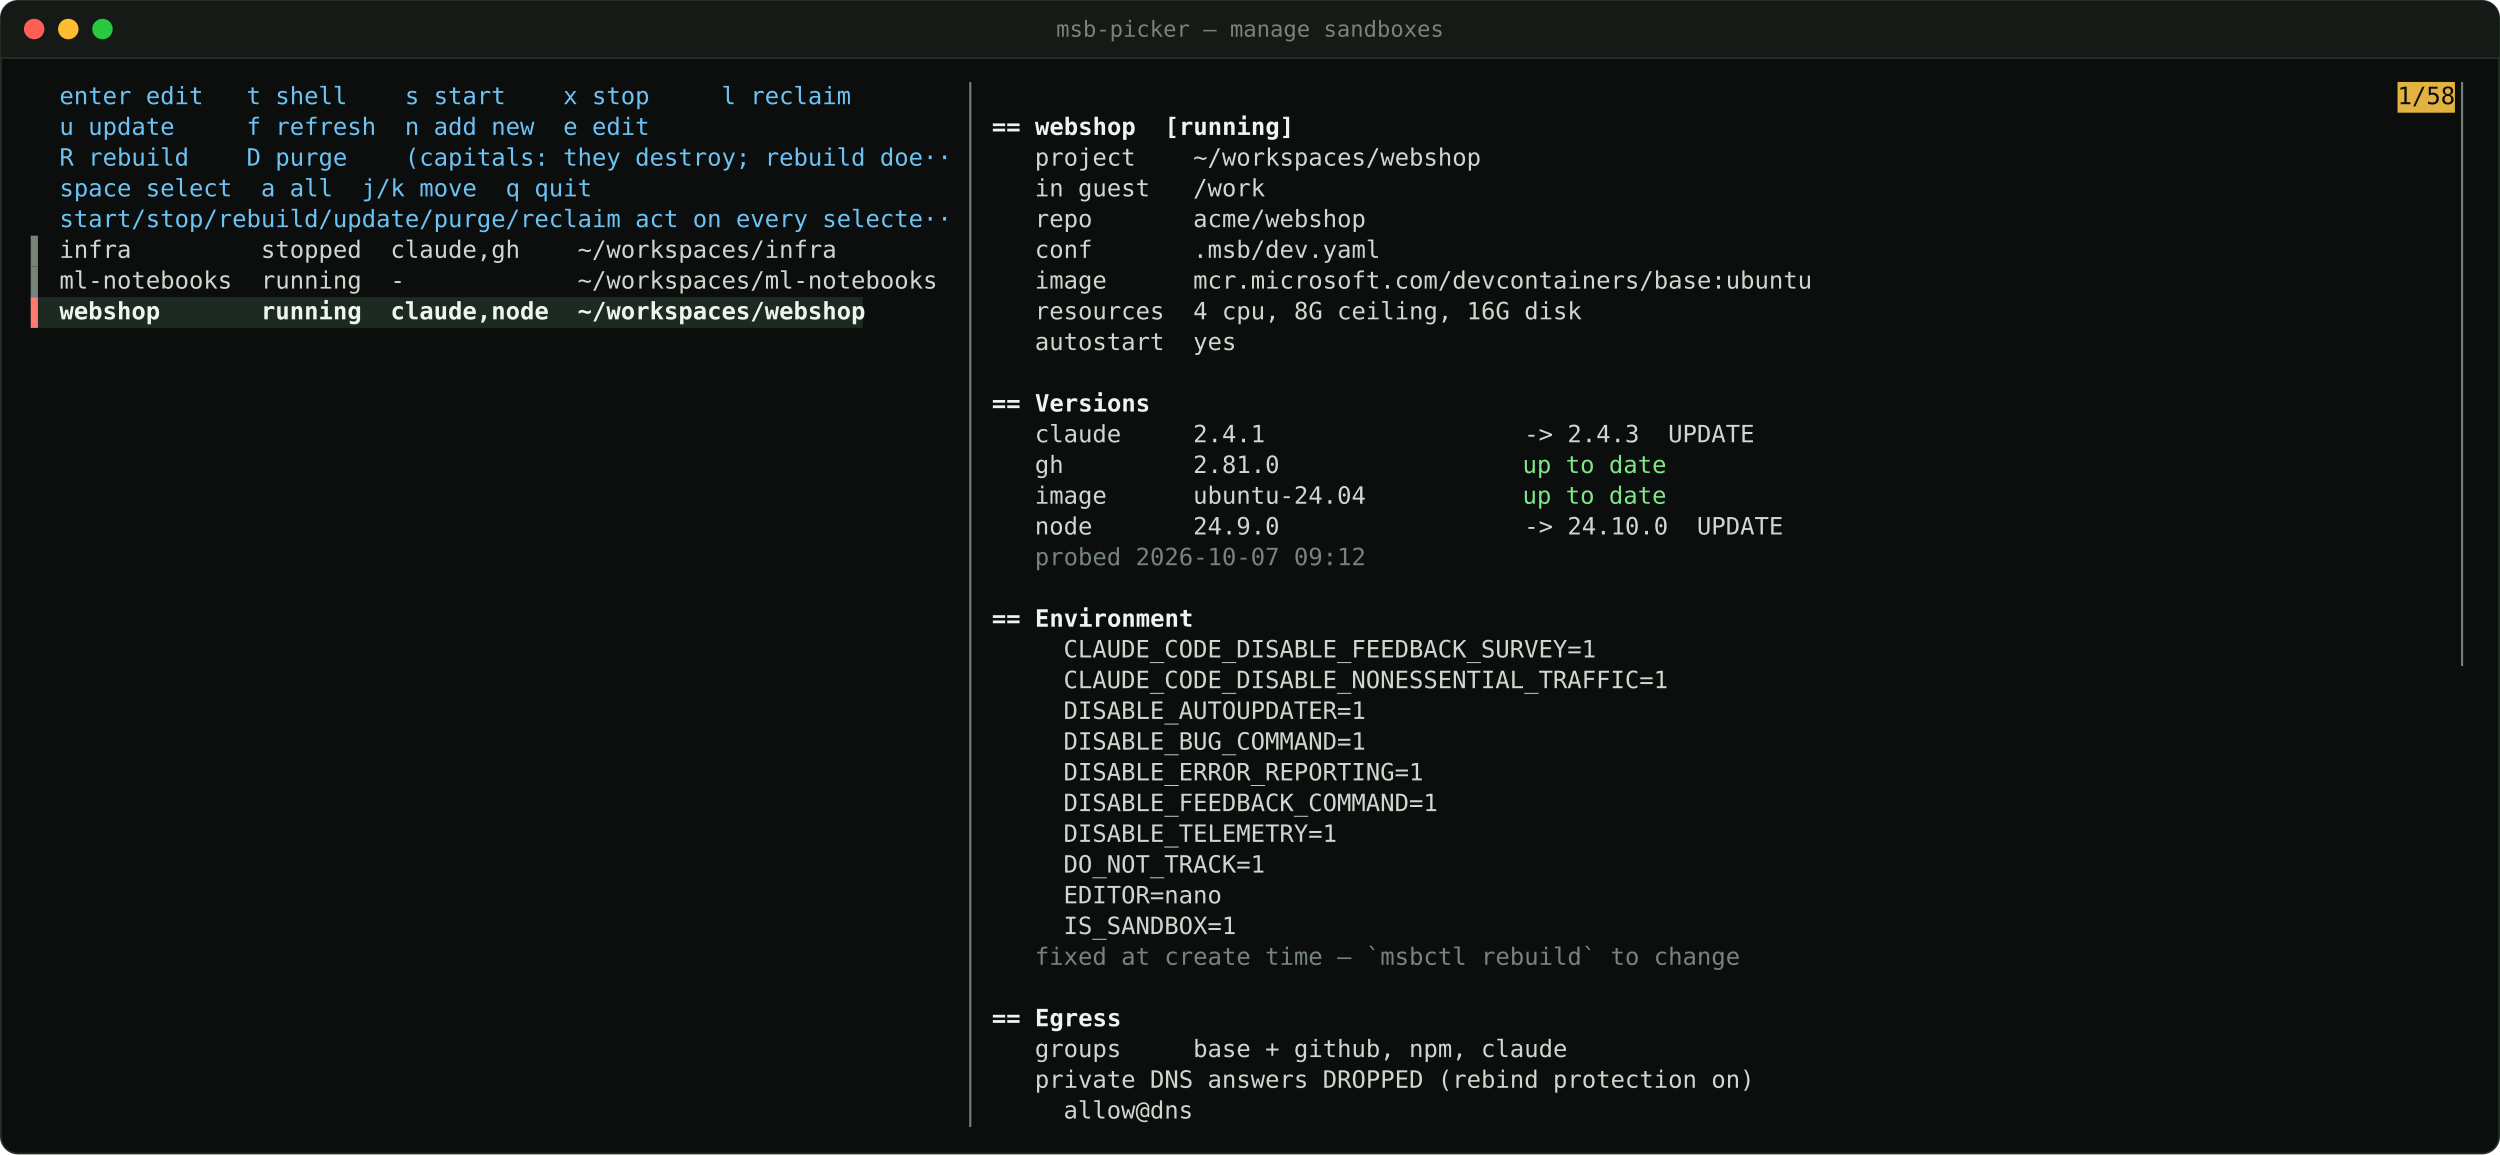
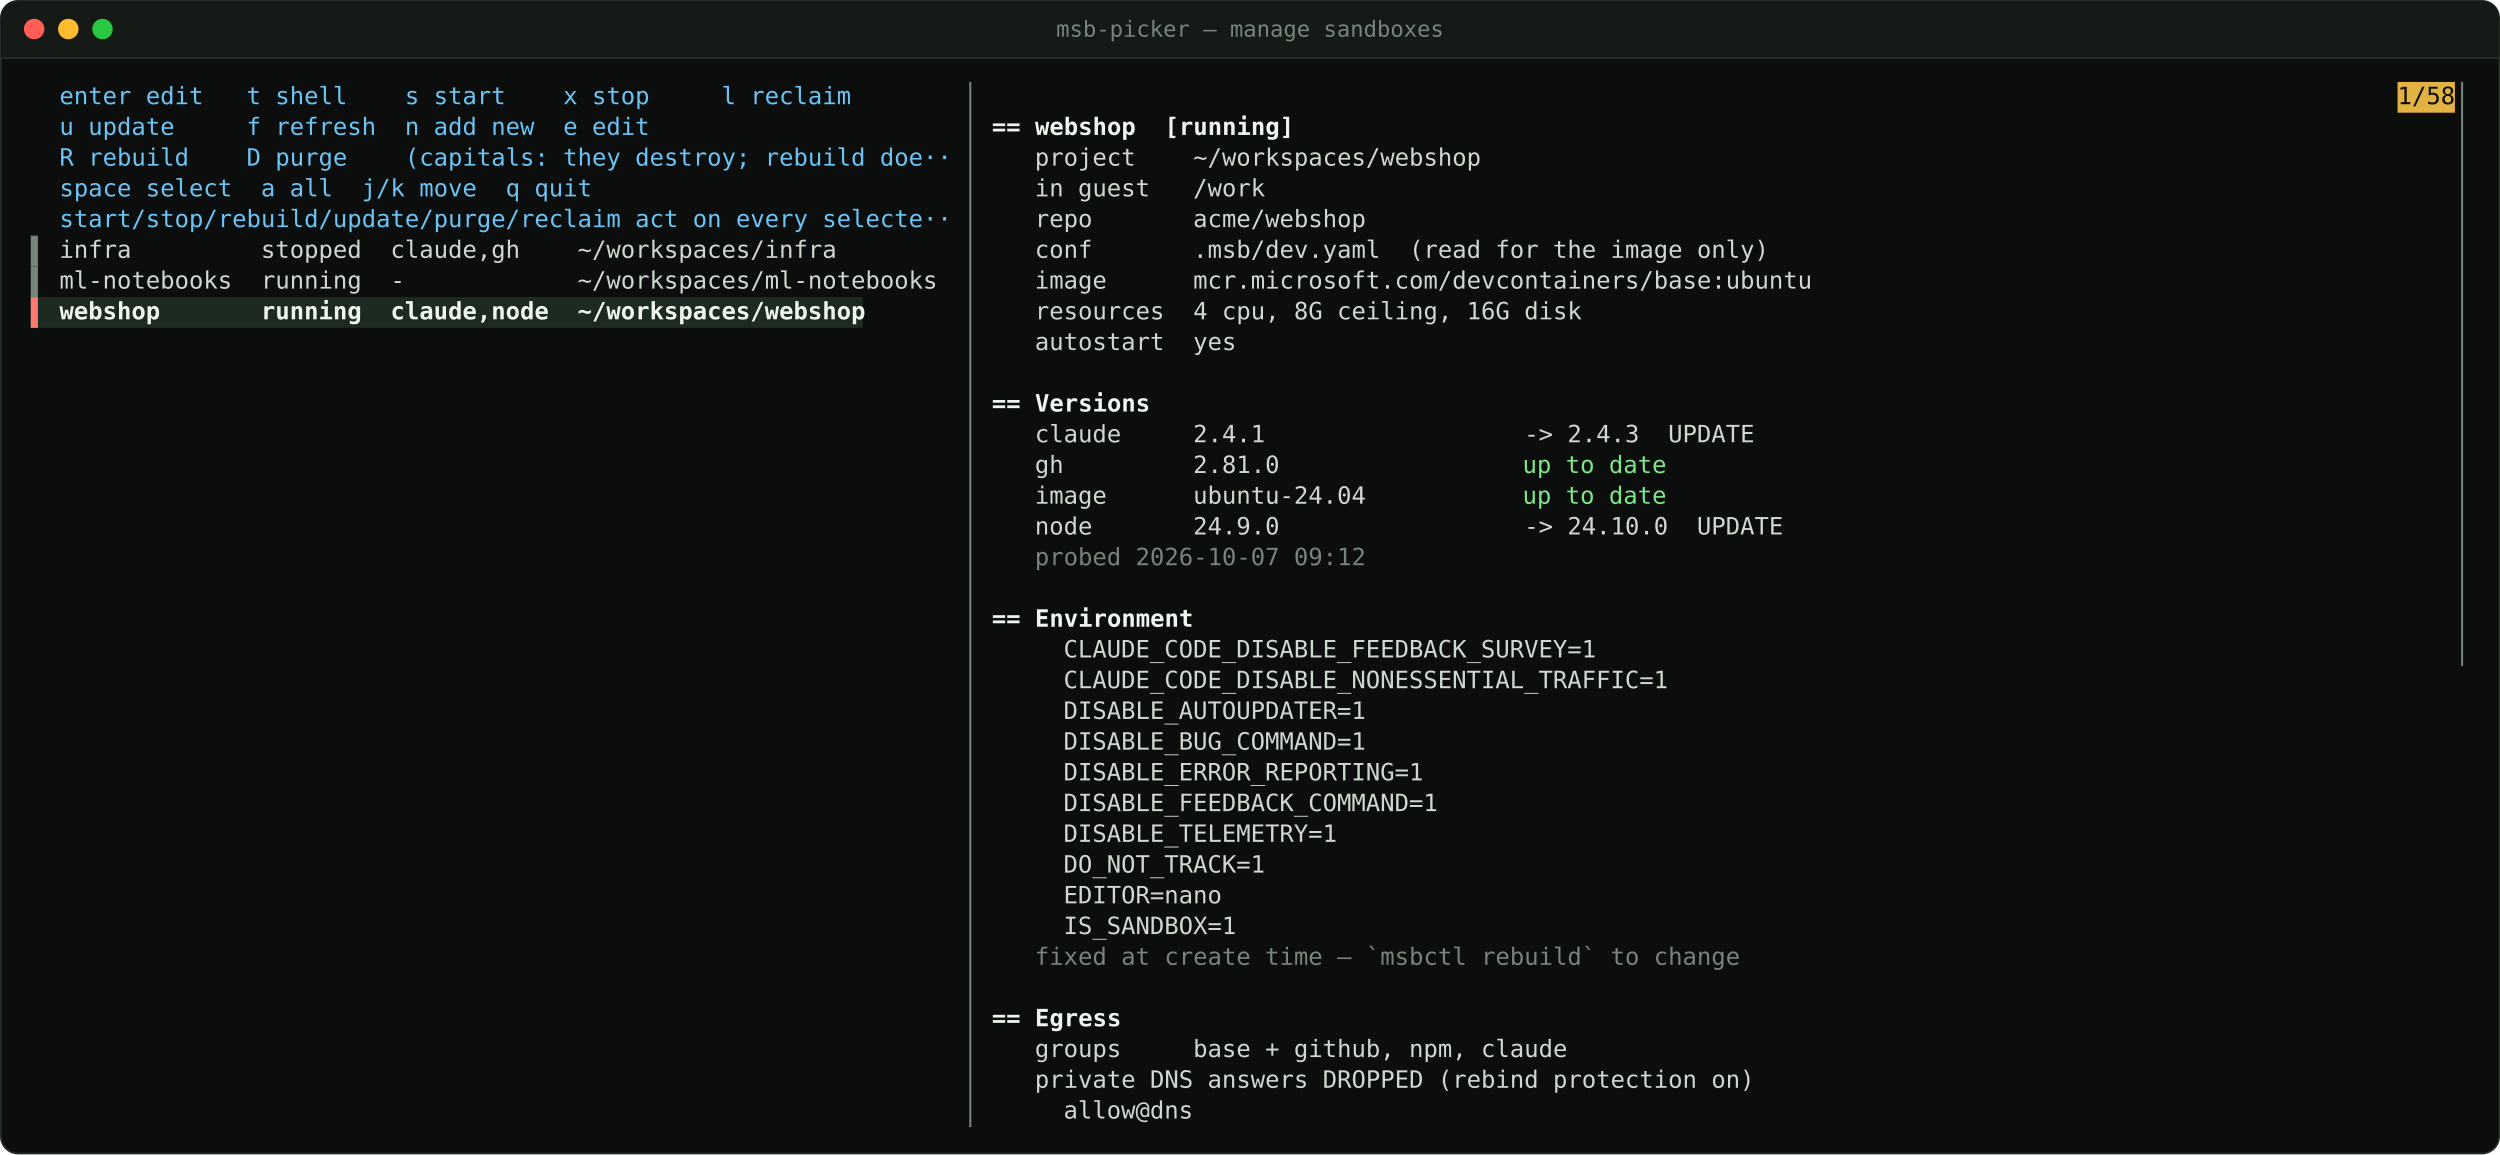
<svg xmlns="http://www.w3.org/2000/svg" width="1464" height="676" viewBox="0 0 1464 676" role="img" aria-label="msb-picker — manage sandboxes">
  <rect x="0.5" y="0.5" width="1463" height="675" rx="10" fill="#0b0e0c" stroke="#243027" />
  <path d="M0.5 34 V10.5 a10 10 0 0 1 10 -10 H1453.5 a10 10 0 0 1 10 10 V34 Z" fill="#151a16" />
  <line x1="0.5" y1="34" x2="1463.5" y2="34" stroke="#243027" />
  <circle cx="20" cy="17.0" r="6" fill="#ff5f57" />
  <circle cx="40" cy="17.0" r="6" fill="#febc2e" />
  <circle cx="60" cy="17.0" r="6" fill="#28c840" />
  <text x="732.0" y="21.5" fill="#77847a" font-family="ui-monospace, SFMono-Regular, Menlo, Consolas, 'DejaVu Sans Mono', 'Liberation Mono', monospace" font-size="13" text-anchor="middle">msb-picker — manage sandboxes</text>
  <rect x="1404.0" y="48.0" width="33.6" height="18.0" fill="#e3b341" />
  <rect x="18.0" y="138.0" width="4.2" height="18.0" fill="#77847a" />
  <rect x="18.0" y="156.0" width="4.2" height="18.0" fill="#77847a" />
  <rect x="18.0" y="174.0" width="487.2" height="18.0" fill="#1d2a21" />
  <rect x="18.0" y="174.0" width="4.2" height="18.0" fill="#ff7b72" />
  <path d="M568.2 48.0V66.0M1441.8 48.0V66.0M568.2 66.0V84.0M1441.8 66.0V84.0M568.2 84.0V102.0M1441.8 84.0V102.0M568.2 102.0V120.0M1441.8 102.0V120.0M568.2 120.0V138.0M1441.8 120.0V138.0M568.2 138.0V156.0M1441.8 138.0V156.0M568.2 156.0V174.0M1441.8 156.0V174.0M568.2 174.0V192.0M1441.8 174.0V192.0M568.2 192.0V210.0M1441.8 192.0V210.0M568.2 210.0V228.0M1441.8 210.0V228.0M568.2 228.0V246.0M1441.8 228.0V246.0M568.2 246.0V264.0M1441.8 246.0V264.0M568.2 264.0V282.0M1441.8 264.0V282.0M568.2 282.0V300.0M1441.8 282.0V300.0M568.2 300.0V318.0M1441.8 300.0V318.0M568.2 318.0V336.0M1441.8 318.0V336.0M568.2 336.0V354.0M1441.8 336.0V354.0M568.2 354.0V372.0M1441.8 354.0V372.0M568.2 372.0V390.0M1441.8 372.0V390.0M568.2 390.0V408.0M568.2 408.0V426.0M568.2 426.0V444.0M568.2 444.0V462.0M568.2 462.0V480.0M568.2 480.0V498.0M568.2 498.0V516.0M568.2 516.0V534.0M568.2 534.0V552.0M568.2 552.0V570.0M568.2 570.0V588.0M568.2 588.0V606.0M568.2 606.0V624.0M568.2 624.0V642.0M568.2 642.0V660.0" stroke="#77847a" stroke-width="1.2" fill="none" />
  <g font-family="ui-monospace, SFMono-Regular, Menlo, Consolas, 'DejaVu Sans Mono', 'Liberation Mono', monospace" font-size="14.0" xml:space="preserve">
    <text x="34.8" y="61.0" fill="#6cc3f5" textLength="462.0" lengthAdjust="spacingAndGlyphs">enter edit   t shell    s start    x stop     l reclaim</text>
    <text x="1404.0" y="61.0" fill="#0b0e0c" textLength="33.6" lengthAdjust="spacingAndGlyphs">1/58</text>
    <text x="34.8" y="79.0" fill="#6cc3f5" textLength="344.4" lengthAdjust="spacingAndGlyphs">u update     f refresh  n add new  e edit</text>
    <text x="580.8" y="79.0" fill="#eef5ee" font-weight="bold" textLength="176.4" lengthAdjust="spacingAndGlyphs">== webshop  [running]</text>
    <text x="34.8" y="97.0" fill="#6cc3f5" textLength="520.8" lengthAdjust="spacingAndGlyphs">R rebuild    D purge    (capitals: they destroy; rebuild doe··</text>
    <text x="606.0" y="97.0" fill="#cfd8cf" textLength="260.4" lengthAdjust="spacingAndGlyphs">project    ~/workspaces/webshop</text>
    <text x="34.8" y="115.0" fill="#6cc3f5" textLength="310.8" lengthAdjust="spacingAndGlyphs">space select  a all  j/k move  q quit</text>
    <text x="606.0" y="115.0" fill="#cfd8cf" textLength="134.4" lengthAdjust="spacingAndGlyphs">in guest   /work</text>
    <text x="34.8" y="133.0" fill="#6cc3f5" textLength="520.8" lengthAdjust="spacingAndGlyphs">start/stop/rebuild/update/purge/reclaim act on every selecte··</text>
    <text x="606.0" y="133.0" fill="#cfd8cf" textLength="193.2" lengthAdjust="spacingAndGlyphs">repo       acme/webshop</text>
    <text x="34.8" y="151.0" fill="#cfd8cf" textLength="453.6" lengthAdjust="spacingAndGlyphs">infra         stopped  claude,gh    ~/workspaces/infra</text>
-     <text x="606.0" y="151.0" fill="#cfd8cf" textLength="201.6" lengthAdjust="spacingAndGlyphs">conf       .msb/dev.yaml</text>
+     <text x="606.0" y="151.0" fill="#cfd8cf" textLength="428.4" lengthAdjust="spacingAndGlyphs">conf       .msb/dev.yaml  (read for the image only)</text>
    <text x="34.8" y="169.0" fill="#cfd8cf" textLength="512.4" lengthAdjust="spacingAndGlyphs">ml-notebooks  running  -            ~/workspaces/ml-notebooks</text>
    <text x="606.0" y="169.0" fill="#cfd8cf" textLength="453.6" lengthAdjust="spacingAndGlyphs">image      mcr.microsoft.com/devcontainers/base:ubuntu</text>
    <text x="34.8" y="187.0" fill="#eef5ee" font-weight="bold" textLength="470.4" lengthAdjust="spacingAndGlyphs">webshop       running  claude,node  ~/workspaces/webshop</text>
    <text x="606.0" y="187.0" fill="#cfd8cf" textLength="319.2" lengthAdjust="spacingAndGlyphs">resources  4 cpu, 8G ceiling, 16G disk</text>
    <text x="606.0" y="205.0" fill="#cfd8cf" textLength="117.6" lengthAdjust="spacingAndGlyphs">autostart  yes</text>
    <text x="580.8" y="241.0" fill="#eef5ee" font-weight="bold" textLength="92.4" lengthAdjust="spacingAndGlyphs">== Versions</text>
    <text x="606.0" y="259.0" fill="#cfd8cf" textLength="420.0" lengthAdjust="spacingAndGlyphs">claude     2.4.1                  -&gt; 2.4.3  UPDATE</text>
    <text x="606.0" y="277.0" fill="#cfd8cf" textLength="142.8" lengthAdjust="spacingAndGlyphs">gh         2.81.0</text>
    <text x="891.6" y="277.0" fill="#7ee787" textLength="84.0" lengthAdjust="spacingAndGlyphs">up to date</text>
    <text x="606.0" y="295.0" fill="#cfd8cf" textLength="193.2" lengthAdjust="spacingAndGlyphs">image      ubuntu-24.04</text>
    <text x="891.6" y="295.0" fill="#7ee787" textLength="84.0" lengthAdjust="spacingAndGlyphs">up to date</text>
    <text x="606.0" y="313.0" fill="#cfd8cf" textLength="436.8" lengthAdjust="spacingAndGlyphs">node       24.9.0                 -&gt; 24.10.0  UPDATE</text>
    <text x="606.0" y="331.0" fill="#77847a" textLength="193.2" lengthAdjust="spacingAndGlyphs">probed 2026-10-07 09:12</text>
    <text x="580.8" y="367.0" fill="#eef5ee" font-weight="bold" textLength="117.6" lengthAdjust="spacingAndGlyphs">== Environment</text>
    <text x="622.8" y="385.0" fill="#cfd8cf" textLength="310.8" lengthAdjust="spacingAndGlyphs">CLAUDE_CODE_DISABLE_FEEDBACK_SURVEY=1</text>
    <text x="622.8" y="403.0" fill="#cfd8cf" textLength="352.8" lengthAdjust="spacingAndGlyphs">CLAUDE_CODE_DISABLE_NONESSENTIAL_TRAFFIC=1</text>
    <text x="622.8" y="421.0" fill="#cfd8cf" textLength="176.4" lengthAdjust="spacingAndGlyphs">DISABLE_AUTOUPDATER=1</text>
    <text x="622.8" y="439.0" fill="#cfd8cf" textLength="176.4" lengthAdjust="spacingAndGlyphs">DISABLE_BUG_COMMAND=1</text>
    <text x="622.8" y="457.0" fill="#cfd8cf" textLength="210.0" lengthAdjust="spacingAndGlyphs">DISABLE_ERROR_REPORTING=1</text>
    <text x="622.8" y="475.0" fill="#cfd8cf" textLength="218.4" lengthAdjust="spacingAndGlyphs">DISABLE_FEEDBACK_COMMAND=1</text>
    <text x="622.8" y="493.0" fill="#cfd8cf" textLength="159.6" lengthAdjust="spacingAndGlyphs">DISABLE_TELEMETRY=1</text>
    <text x="622.8" y="511.0" fill="#cfd8cf" textLength="117.6" lengthAdjust="spacingAndGlyphs">DO_NOT_TRACK=1</text>
    <text x="622.8" y="529.0" fill="#cfd8cf" textLength="92.4" lengthAdjust="spacingAndGlyphs">EDITOR=nano</text>
    <text x="622.8" y="547.0" fill="#cfd8cf" textLength="100.8" lengthAdjust="spacingAndGlyphs">IS_SANDBOX=1</text>
    <text x="606.0" y="565.0" fill="#77847a" textLength="411.6" lengthAdjust="spacingAndGlyphs">fixed at create time — `msbctl rebuild` to change</text>
    <text x="580.8" y="601.0" fill="#eef5ee" font-weight="bold" textLength="75.6" lengthAdjust="spacingAndGlyphs">== Egress</text>
    <text x="606.0" y="619.0" fill="#cfd8cf" textLength="310.8" lengthAdjust="spacingAndGlyphs">groups     base + github, npm, claude</text>
    <text x="606.0" y="637.0" fill="#cfd8cf" textLength="420.0" lengthAdjust="spacingAndGlyphs">private DNS answers DROPPED (rebind protection on)</text>
    <text x="622.8" y="655.0" fill="#cfd8cf" textLength="75.6" lengthAdjust="spacingAndGlyphs">allow@dns</text>
  </g>
</svg>
